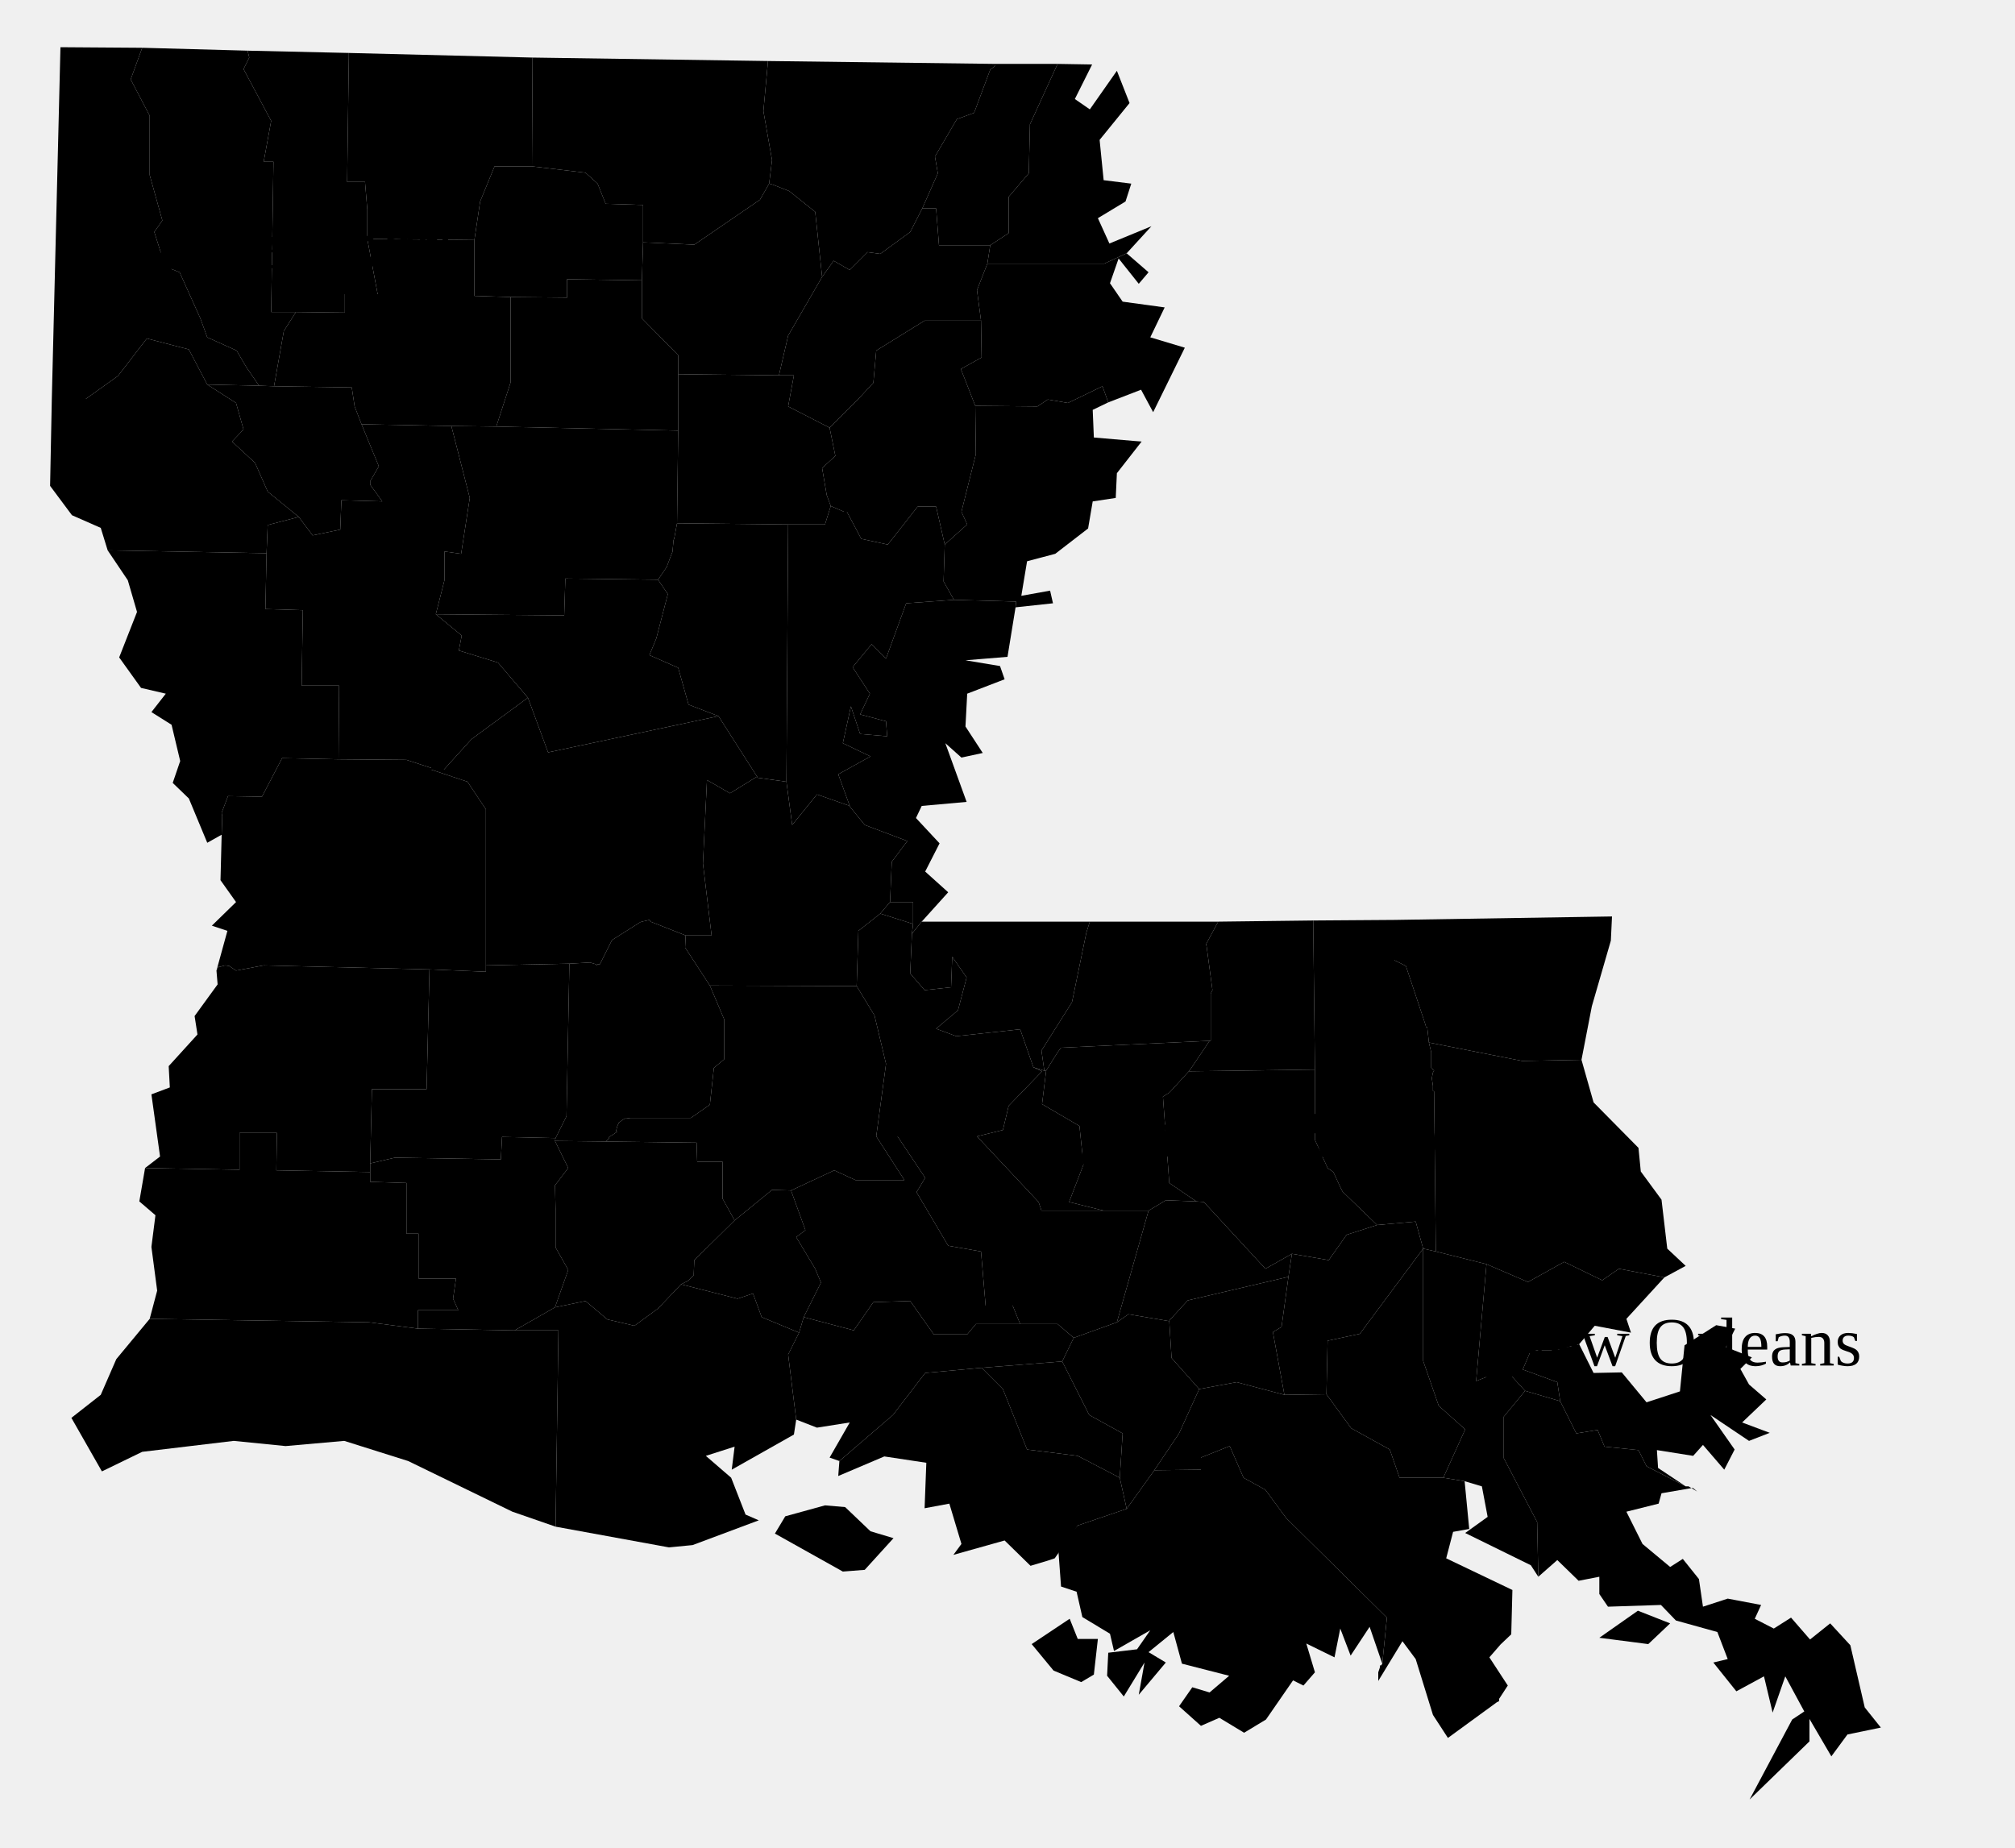
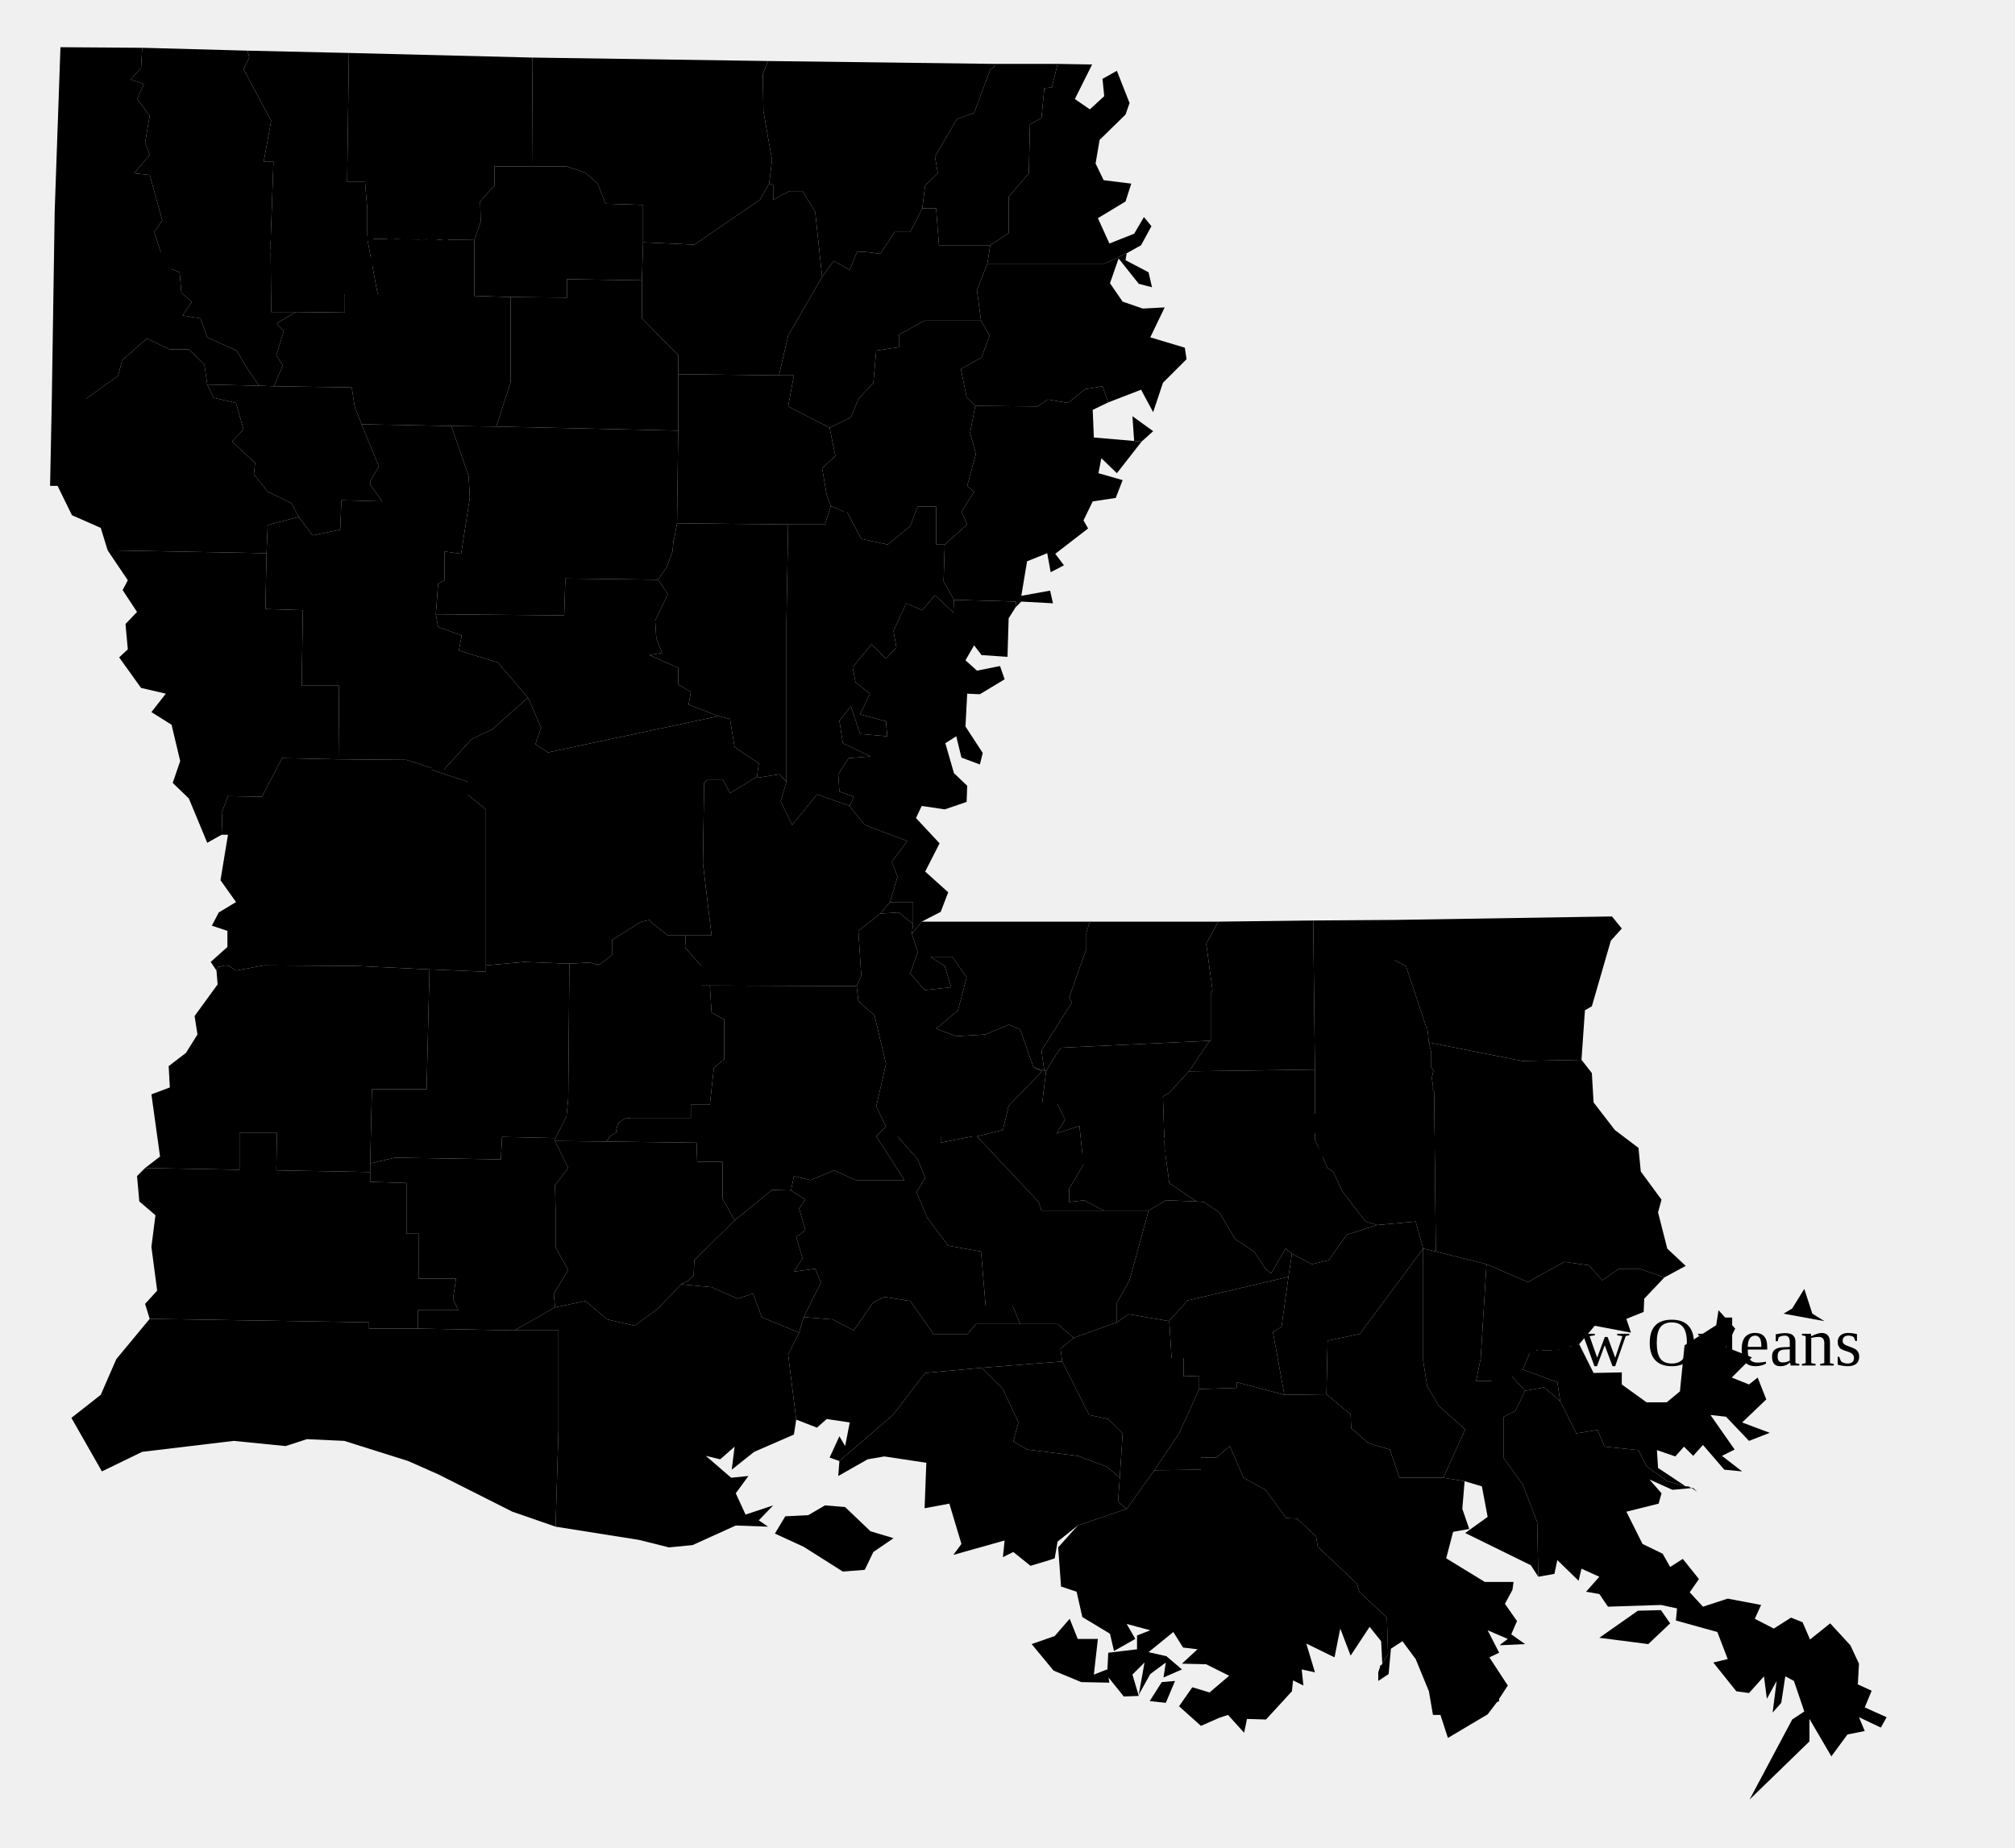
<svg xmlns="http://www.w3.org/2000/svg" version="1.1" width="350" height="321" viewBox="0 0 350 321">
  <defs>
    <pattern id="pattern-no-results" width="50" height="50" patternUnits="userSpaceOnUse">
      <rect width="50" height="50" fill="#ddd" />
-       <path d="M-5,5L5,-5M-5,55L55,-5M45,55L55,45" stroke-width="10" stroke="#666666" />
+       <path d="M-5,5L5,-5M-5,55L55,-5M45,55L55,45" stroke-width="10" stroke="#ffffff" />
    </pattern>
  </defs>
  <g class="counties" transform="scale(0.1)">
-     <path data-fips-int="22001" data-name="Acadia Parish" d="M1052,1983l158,2 1,33 44,0 0,64 21,38 -70,69 -1,24 0,2 0,-2 0,2 -10,10 -12,6 -40,42 -41,30 -47,-11 -38,-32 -53,11 23,-65 -22,-39 0,-67 -1,-41 23,-30 -23,-47Z" />
-     <path data-fips-int="22003" data-name="Allen Parish" d="M984,1939l-19,38 -1,0 -92,-2 -2,39 -184,-3 -43,10 3,-129 95,0 5,-208 98,4 0,-11 145,-3Z" />
-     <path data-fips-int="22005" data-name="Ascension Parish" d="M2078,2087l13,1 107,116 46,-26 -6,40 -175,41 -32,35 0,1 -71,-12 -20,14 55,-194 30,-18Z" />
-     <path data-fips-int="22007" data-name="Assumption Parish" d="M2031,2295l0,-1 0,1 4,64 48,54 -35,77 -43,64 -48,67 -12,-54 5,-77 -58,-32 -47,-93 20,-41 75,-27 20,-14Z" />
-     <path data-fips-int="22009" data-name="Avoyelles Parish" d="M1366,1358l10,75 43,-53 57,20 0,1 26,32 74,28 -27,36 -3,70 -17,20 -38,30 -3,96 -255,-1 -43,-66 1,-21 45,0 -15,-125 7,-145 40,23 47,-29 1,2Z" />
-     <path data-fips-int="22011" data-name="Beauregard Parish" d="M746,1684l-5,208 -95,0 -3,129 0,15 -163,-3 1,-65 -65,0 0,64 -164,-3 26,-20 -15,-108 32,-12 -2,-37 50,-55 -5,-32 40,-55 -2,-24 4,-8 0,2 0,-2 0,2 11,-3 7,1 12,8 48,-9Z" />
-     <path data-fips-int="22013" data-name="Bienville Parish" d="M824,417l0,97 63,2 0,148 -25,77 -78,-1 -156,-3 -12,-31 -5,-33 -135,-2 17,-96 21,-33 85,1 0,-32 57,0 -18,-96Z" />
-     <path data-fips-int="22015" data-name="Bossier Parish" d="M430,88l3,12 -10,20 48,90 -13,71 17,0 -4,261 43,0 -21,33 -17,96 -26,-1 -22,-32 -17,-29 -51,-23 -12,-33 -36,-80 -25,-10 -19,-60 14,-20 -22,-79 0,-103 -33,-63 20,-55Z" />
-     <path data-fips-int="22017" data-name="Caddo Parish" d="M247,83l-20,55 33,63 0,103 22,79 -14,20 19,60 25,10 36,80 12,33 51,23 17,29 22,32 -90,-2 -32,-61 -73,-19 -50,65 -56,40 -59,0 15,-611Z" />
-     <path data-fips-int="22019" data-name="Calcasieu Parish" d="M643,2036l0,17 63,2 0,88 21,0 0,78 65,0 -5,35 9,20 -70,0 0,32 -85,-11 -381,-6 13,-49 -10,-76 7,-55 -28,-24 10,-58 164,3 0,-64 65,0 -1,65Z" />
+     <path data-fips-int="22001" data-name="Acadia Parish" d="M1052,1983l158,2 1,33 44,0 0,64 21,38 -70,69 -1,24 0,2 0,-2 0,2 -10,10 -12,6 -40,42 -41,30 -47,-11 -38,-32 -53,11 -2,-24 25,-41 -22,-39 0,-67 -1,-41 23,-30 -23,-47Z" />
+     <path data-fips-int="22003" data-name="Allen Parish" d="M984,1939l-19,38 -1,0 -92,-2 -2,39 -184,-3 -43,10 3,-129 95,0 5,-208 98,4 0,-11 66,-6 79,3 -2,234Z" />
+     <path data-fips-int="22005" data-name="Ascension Parish" d="M2078,2087l13,1 27,18 27,46 34,23 19,29 10,8 25,-43 11,9 -6,40 -175,41 -32,35 0,1 -71,-12 -20,14 0,-34 22,-39 33,-121 30,-18Z" />
+     <path data-fips-int="22007" data-name="Assumption Parish" d="M2031,2295l0,-1 0,1 4,64 21,0 0,32 27,-1 0,23 -35,77 -43,64 -48,67 -15,-12 3,-42 5,-77 -25,-25 -33,-7 -47,-93 -3,-22 23,-19 75,-27 20,-14Z" />
+     <path data-fips-int="22009" data-name="Avoyelles Parish" d="M1366,1358l-10,34 20,41 43,-53 57,20 0,1 26,32 74,28 -27,36 10,26 -13,44 -17,20 -38,30 5,78 -8,18 -255,-1 -15,0 0,-34 -28,-32 1,-21 45,0 -15,-125 2,-140 5,-5 28,0 12,23 47,-29 1,2 38,-6Z" />
+     <path data-fips-int="22011" data-name="Beauregard Parish" d="M746,1684l-5,208 -95,0 -3,129 0,15 -163,-3 1,-65 -65,0 0,64 -164,-3 26,-20 -15,-108 32,-12 -2,-37 30,-23 20,-32 -5,-32 40,-55 -2,-24 4,-8 0,2 0,-2 0,2 11,-3 7,1 12,8 48,-9 161,1Z" />
+     <path data-fips-int="22013" data-name="Bienville Parish" d="M824,417l0,97 63,2 0,148 -25,77 -78,-1 -156,-3 -12,-31 -5,-33 -135,-2 15,-36 -11,-18 13,-42 -13,-13 34,-20 85,1 0,-32 57,0 -18,-96Z" />
+     <path data-fips-int="22015" data-name="Bossier Parish" d="M430,88l3,12 -10,20 48,90 -13,71 17,0 -5,140 1,121 43,0 -34,20 13,13 -13,42 11,18 -15,36 -26,-1 -22,-32 -17,-29 -51,-23 -12,-33 -31,-5 16,-23 -18,-17 -3,-35 -25,-10 -19,-60 14,-20 -22,-79 -27,-3 27,-32 -8,-21 8,-47 -22,-29 12,-26 -23,-8 18,-20 2,-35Z" />
+     <path data-fips-int="22017" data-name="Caddo Parish" d="M247,83l-2,35 -18,20 23,8 -12,26 22,29 -8,47 8,21 -27,32 27,3 22,79 -14,20 19,60 25,10 3,35 18,17 -16,23 31,5 12,33 51,23 17,29 22,32 -90,-2 -5,-35 -27,-26 -33,0 -40,-19 -43,38 -7,27 -56,40 -59,0 5,-326 10,-285Z" />
+     <path data-fips-int="22019" data-name="Calcasieu Parish" d="M643,2036l0,17 63,2 0,88 21,0 0,78 65,0 -5,35 9,20 -70,0 0,32 -85,0 0,-11 -381,-6 -8,-26 21,-23 -10,-76 7,-55 -28,-24 -4,-44 14,-14 164,3 0,-64 65,0 -1,65Z" />
    <path data-fips-int="22021" data-name="Caldwell Parish" d="M1441,743l10,49 -23,21 8,47 7,19 -10,32 -64,0 -193,-2 2,-161 0,-98 175,2 26,0 -10,54Z" />
-     <path data-fips-int="22023" data-name="Cameron Parish" d="M726,2308l166,3 2,0 76,0 -5,341 -75,-26 -181,-88 -111,-35 -102,9 -90,-9 -159,19 -70,34 -53,-93 51,-40 27,-62 58,-70 381,6Z" />
-     <path data-fips-int="22025" data-name="Catahoula Parish" d="M1641,946l-2,64 18,32 -83,6 -35,96 -25,-25 -33,40 30,46 -17,36 45,12 2,26 -47,-4 -16,-48 -14,64 48,23 -56,31 20,55 0,1 0,-1 -57,-20 -43,53 -10,-75 3,-447 64,0 10,-32 23,10 5,0 25,47 46,10 52,-66 32,0Z" />
-     <path data-fips-int="22027" data-name="Claiborne Parish" d="M925,100l-1,189 -65,0 -25,61 -10,67 -186,-2 0,-51 -4,-48 -31,0 3,-224Z" />
-     <path data-fips-int="22029" data-name="Concordia Parish" d="M1657,1042l108,3 -1,10 -14,86 -73,6 60,10 8,23 -65,25 -3,57 30,46 -37,8 -28,-25 37,102 -78,7 -10,21 41,44 -25,49 40,36 -46,51 -17,21 2,-17 0,-38 -40,0 3,-70 27,-36 -74,-28 -26,-32 0,-1 -20,-55 56,-31 -48,-23 14,-64 16,48 47,4 -2,-26 -45,-12 17,-36 -30,-46 33,-40 25,25 35,-96Z" />
-     <path data-fips-int="22031" data-name="De Soto Parish" d="M360,668l50,32 13,46 -20,21 40,37 22,50 54,44 -54,14 -2,49 -276,-5 -12,-39 -50,-22 -38,-51 3,-151 59,0 56,-40 50,-65 73,19Z" />
-     <path data-fips-int="22033" data-name="East Baton Rouge Parish" d="M2068,1857l-3,4 -32,35 0,2 -2,0 2,0 0,-2 -2,2 -11,7 11,150 47,32 -53,-2 -30,18 -78,0 -60,-15 25,-65 -7,-67 -65,-38 7,-57 0,-1 20,-32 6,-8 258,-12 2,0 -2,0Z" />
-     <path data-fips-int="22035" data-name="East Carroll Parish" d="M1957,440l-39,18 -203,0 5,-32 32,-21 0,-63 35,-41 2,-85 48,-105 60,1 -30,60 26,18 47,-67 22,56 -52,64 7,70 48,6 -10,31 -48,29 20,44 73,-30Z" />
-     <path data-fips-int="22037" data-name="East Feliciana Parish" d="M2116,1601l-21,39 1,5 10,75 -3,6 0,59 0,23 -2,0 -258,12 -6,8 -20,32 0,1 0,-1 -3,0 -5,-35 53,-84 25,-121 6,-19Z" />
-     <path data-fips-int="22039" data-name="Evangeline Parish" d="M1128,1598l2,3 61,24 -1,21 43,66 25,59 0,69 -18,15 -7,64 -33,23 -105,0 -7,1 -3,0 -10,7 -3,7 -2,8 2,1 -9,6 -5,3 0,2 0,-2 0,2 -6,6 -88,-1 1,-5 -1,0 1,0 19,-38 5,-265 36,-2 10,3 2,2 1,-2 4,0 21,-42 49,-31 3,-1Z" />
-     <path data-fips-int="22041" data-name="Franklin Parish" d="M1704,557l1,64 -36,20 25,64 1,84 -25,100 10,22 -39,35 -15,-66 -32,0 -52,66 -46,-10 -25,-47 -5,0 -23,-10 -7,-19 -8,-47 23,-21 -10,-49 50,-50 26,-28 5,-56 84,-52Z" />
-     <path data-fips-int="22043" data-name="Grant Parish" d="M1143,1007l17,25 -20,77 -12,29 50,22 18,64 52,20 -296,63 -35,-95 -52,-61 -68,-21 5,-26 -45,-37 223,2 2,-64Z" />
-     <path data-fips-int="22045" data-name="Iberia Parish" d="M1433,2615l35,3 44,42 40,12 -50,55 -38,3 -118,-66 18,-30ZM1772,2300l65,0 28,24 -20,41 -140,11 -98,9 -56,73 -93,80 -17,-6 35,-61 -57,9 -36,-14 -14,-113 19,-38 8,-27 87,23 34,-49 64,-2 41,58 58,0 15,-18Z" />
-     <path data-fips-int="22047" data-name="Iberville Parish" d="M1689,1974l8,0 107,114 5,15 108,0 78,0 -55,194 -75,27 -28,-24 -65,0 -13,-32 -47,0 -8,-94 -57,-10 -55,-93 15,-25 -48,-72Z" />
+     <path data-fips-int="22023" data-name="Cameron Parish" d="M726,2308l166,3 2,0 76,0 0,175 -5,166 -75,-26 -129,-65 -52,-23 -111,-35 -65,-3 -37,12 -90,-9 -159,19 -70,34 -53,-93 51,-40 27,-62 58,-70 381,6 0,11Z" />
+     <path data-fips-int="22025" data-name="Catahoula Parish" d="M1641,946l-2,64 18,32 -1,22 -32,-30 -22,26 -28,-12 -22,48 5,29 -18,19 -25,-25 -33,40 5,26 25,20 -17,36 45,12 2,26 -47,-4 -16,-48 -20,25 6,39 48,23 -38,3 -18,28 2,30 25,9 -7,16 0,1 0,-1 -57,-20 -43,53 -20,-41 10,-34 0,-278 3,-169 64,0 10,-32 23,10 5,0 25,47 46,10 39,-32 13,-34 32,0 0,66Z" />
+     <path data-fips-int="22027" data-name="Claiborne Parish" d="M925,100l-1,189 -65,0 0,33 -25,28 1,35 -11,32 -186,-2 0,-51 -4,-48 -31,0 3,-224Z" />
+     <path data-fips-int="22029" data-name="Concordia Parish" d="M1657,1042l108,3 -1,10 -12,19 -2,67 -45,-3 -13,-17 -15,26 20,18 40,-8 8,23 -43,26 -22,-1 -3,57 30,46 -5,20 -32,-12 -9,-37 -19,12 15,52 23,22 -1,28 -38,13 -40,-6 -10,21 41,44 -25,49 40,36 -13,34 -33,17 -17,21 2,-17 0,-38 -40,0 13,-44 -10,-26 27,-36 -74,-28 -26,-32 0,-1 7,-16 -25,-9 -2,-30 18,-28 38,-3 -48,-23 -6,-39 20,-25 16,48 47,4 -2,-26 -45,-12 17,-36 -25,-20 -5,-26 33,-40 25,25 18,-19 -5,-29 22,-48 28,12 22,-26 32,30Z" />
+     <path data-fips-int="22031" data-name="De Soto Parish" d="M360,668l11,23 39,9 13,46 -20,21 40,37 -2,20 24,30 41,20 13,24 -54,14 -2,49 -276,-5 -12,-39 -50,-22 -25,-51 -13,0 3,-151 59,0 56,-40 7,-27 43,-38 40,19 33,0 27,26Z" />
+     <path data-fips-int="22033" data-name="East Baton Rouge Parish" d="M2068,1857l-3,4 -32,35 0,2 -2,0 2,0 0,-2 -2,2 -11,7 3,90 8,60 47,32 -53,-2 -30,18 -78,0 -34,-18 -26,3 0,-23 25,-42 -7,-67 -40,13 15,-24 -13,-27 -27,0 7,-57 0,-1 20,-32 6,-8 258,-12 2,0 -2,0Z" />
+     <path data-fips-int="22035" data-name="East Carroll Parish" d="M1957,440l-39,18 -203,0 5,-32 32,-21 0,-63 35,-41 2,-85 20,-11 5,-52 13,-1 10,-41 60,1 -30,60 26,18 25,-23 -3,-30 25,-14 22,56 -7,20 -45,44 -7,41 14,29 48,6 -10,31 -48,29 20,44 43,-17 17,-29 13,16 -18,33Z" />
+     <path data-fips-int="22037" data-name="East Feliciana Parish" d="M2116,1601l-21,39 1,5 10,75 -3,6 0,59 0,23 -2,0 -258,12 -6,8 -20,32 0,1 0,-1 -3,0 -5,-35 53,-84 -5,-8 30,-85 0,-28 6,-19Z" />
+     <path data-fips-int="22039" data-name="Evangeline Parish" d="M1128,1598l2,3 30,24 31,0 -1,21 28,32 0,34 15,0 3,47 22,12 0,69 -18,15 -7,64 -33,0 0,23 -105,0 -7,1 -3,0 -10,7 -3,7 -2,8 2,1 -9,6 -5,3 0,2 0,-2 0,2 -6,6 -88,-1 1,-5 -1,0 1,0 19,-38 3,-31 2,-234 36,-2 10,3 2,2 1,-2 4,0 21,-16 0,-26 49,-31 3,-1Z" />
+     <path data-fips-int="22041" data-name="Franklin Parish" d="M1704,557l15,26 -14,38 -36,20 10,49 15,15 -9,47 10,37 -15,55 12,10 -22,35 10,22 -39,35 -15,0 0,-66 -32,0 -13,34 -39,32 -46,-10 -25,-47 -5,0 -23,-10 -7,-19 -8,-47 23,-21 -10,-49 37,-18 13,-32 26,-28 5,-56 40,-6 0,-22 44,-24Z" />
+     <path data-fips-int="22043" data-name="Grant Parish" d="M1143,1007l17,25 -22,46 2,31 10,25 -22,4 50,22 0,29 22,13 -4,22 52,20 -296,63 -22,-14 10,-29 -23,-52 -52,-61 -68,-21 5,-26 -41,-15 -4,-22 223,2 2,-64Z" />
+     <path data-fips-int="22045" data-name="Iberia Parish" d="M1433,2615l35,3 44,42 40,12 -35,24 -15,31 -38,3 -68,-43 -50,-23 18,-30 40,-2ZM1772,2300l65,0 28,24 -23,19 3,22 -140,11 -98,9 -56,73 -93,80 -17,-6 17,-37 10,17 8,-41 -40,-6 -17,15 -36,-14 -14,-113 19,-38 8,-27 50,4 37,19 34,-49 20,-9 44,7 41,58 58,0 15,-18Z" />
+     <path data-fips-int="22047" data-name="Iberville Parish" d="M1689,1974l8,0 107,114 5,15 108,0 78,0 -33,121 -22,39 0,34 -75,27 -28,-24 -65,0 -13,-32 -47,0 -8,-94 -57,-10 -36,-48 -19,-45 15,-25 -13,-32 -35,-40 75,0 0,11Z" />
    <path data-fips-int="22049" data-name="Jackson Parish" d="M1178,650l0,98 -316,-7 25,-77 0,-148 98,1 0,-32 130,2 0,66 63,64Z" />
-     <path data-fips-int="22053" data-name="Jefferson Davis Parish" d="M965,2100l0,67 22,39 -23,65 -70,40 -2,0 -166,-3 0,-32 70,0 -9,-20 5,-35 -65,0 0,-78 -21,0 0,-88 -63,-2 0,-17 0,-15 43,-10 184,3 2,-39 92,2 1,0 -1,5 23,47 -23,30Z" />
-     <path data-fips-int="22055" data-name="Lafayette Parish" d="M1374,2068l25,69 -16,12 33,55 10,24 -30,60 -8,27 -65,-27 -15,-41 -27,9 -98,-25 12,-6 10,-10 0,-2 0,2 0,-2 1,-24 70,-69 65,-53Z" />
-     <path data-fips-int="22059" data-name="La Salle Parish" d="M1366,1358l-50,-7 -1,-2 -67,-105 -52,-20 -18,-64 -50,-22 12,-29 20,-77 -17,-25 15,-22 9,-24 1,-2 2,-21 1,-2 5,-27 193,2Z" />
-     <path data-fips-int="22061" data-name="Lincoln Parish" d="M1117,421l-2,66 -130,-2 0,32 -98,-1 -63,-2 0,-97 10,-67 25,-61 65,0 93,11 21,19 14,35 65,2Z" />
-     <path data-fips-int="22063" data-name="Livingston Parish" d="M2284,1858l0,122 22,49 10,7 12,26 4,8 60,58 -53,17 -31,44 -64,-11 -46,26 -107,-116 -13,-1 -47,-32 -11,-150 11,-7 2,-2 0,2 -2,0 2,0 0,-2 32,-35Z" />
-     <path data-fips-int="22065" data-name="Madison Parish" d="M1925,699l-10,-28 -60,29 -35,-6 -18,12 -108,-1 -25,-64 36,-20 -1,-64 -7,-53 18,-46 203,0 39,-18 38,33 -17,20 -35,-44 -15,43 22,32 73,10 -25,52 60,18 -55,112 -21,-39Z" />
-     <path data-fips-int="22067" data-name="Morehouse Parish" d="M1729,111l0,1 0,2 0,-2 0,2 -9,7 -28,75 -30,11 -38,65 5,29 -27,61 -21,41 -52,38 -22,-3 -31,31 -28,-16 -20,28 -12,-113 -45,-36 -28,-11 -7,-2 5,-41 -15,-85 8,-87Z" />
-     <path data-fips-int="22069" data-name="Natchitoches Parish" d="M784,740l32,125 -15,97 -29,-4 0,50 -15,59 45,37 -5,26 68,21 52,61 -98,72 -48,53 -22,0 0,-3 -43,-14 -118,-1 1,-128 -65,0 2,-131 -65,-2 2,-97 2,-49 54,-14 24,32 48,-10 2,-51 71,2 -21,-29 0,-2 0,2 0,-2 0,-4 15,-26 -30,-73Z" />
-     <path data-fips-int="22071" data-name="Orleans Parish" d="M2891,2219l-66,72 8,24 -63,-12 -27,32 -43,11 -41,0 -14,33 60,22 5,33 -61,-18 -34,-37 -51,20 18,-203 72,31 63,-35 66,32 29,-20Z" />
-     <path data-fips-int="22073" data-name="Ouachita Parish" d="M1343,321l28,11 45,36 12,113 -59,102 -16,69 -175,-2 0,-33 -63,-64 0,-66 2,-66 89,4 114,-78 16,-28Z" />
-     <path data-fips-int="22077" data-name="Pointe Coupee Parish" d="M1586,1605l-2,17 -3,69 25,29 46,-5 2,-53 25,36 -15,57 -38,32 35,13 111,-12 23,66 15,7 -58,60 -10,42 -45,11 -8,0 -130,0 -37,0 17,-126 -20,-84 -31,-51 3,-96 38,-30Z" />
-     <path data-fips-int="22079" data-name="Rapides Parish" d="M1248,1244l67,105 1,2 -1,-2 -47,29 -40,-23 -7,145 15,125 -45,0 -61,-24 -2,-3 -13,3 -3,1 -49,31 -21,42 -4,0 -1,2 -2,-2 -10,-3 -36,2 -145,3 0,-271 -32,-48 -63,-21 0,-3 0,3 22,0 48,-53 98,-72 35,95Z" />
-     <path data-fips-int="22081" data-name="Red River Parish" d="M616,706l12,31 30,73 -15,26 0,4 0,2 0,-2 0,2 21,29 -71,-2 -2,51 -48,10 -24,-32 -54,-44 -22,-50 -40,-37 20,-21 -13,-46 -50,-32 90,2 26,1 135,2Z" />
-     <path data-fips-int="22083" data-name="Richland Parish" d="M1720,426l-5,32 -18,46 7,53 -98,0 -84,52 -5,56 -26,28 -50,50 -72,-37 10,-54 -26,0 16,-69 59,-102 20,-28 28,16 31,-31 22,3 52,-38 21,-41 24,0 5,64Z" />
-     <path data-fips-int="22085" data-name="Sabine Parish" d="M463,961l-2,97 65,2 -2,131 65,0 -1,128 -98,-2 -35,67 -59,-1 -11,29 1,6 -1,32 -25,14 -32,-77 -28,-27 13,-38 -15,-63 -35,-22 25,-32 -43,-10 -38,-53 31,-79 -16,-55 -35,-52Z" />
-     <path data-fips-int="22089" data-name="Saint Charles Parish" d="M2507,2567l-76,0 -17,-49 -67,-37 -43,-59 2,-93 56,-12 110,-148 0,195 27,78 46,41Z" />
+     <path data-fips-int="22053" data-name="Jefferson Davis Parish" d="M965,2100l0,67 22,39 -25,41 2,24 -70,40 -2,0 -166,-3 0,-32 70,0 -9,-20 5,-35 -65,0 0,-78 -21,0 0,-88 -63,-2 0,-17 0,-15 43,-10 184,3 2,-39 92,2 1,0 -1,5 23,47 -23,30Z" />
+     <path data-fips-int="22055" data-name="Lafayette Parish" d="M1374,2068l25,16 -11,15 11,38 -16,12 11,37 -15,23 37,-5 10,24 -30,60 -8,27 -65,-27 -15,-41 -27,9 -45,-20 -53,-5 12,-6 10,-10 0,-2 0,2 0,-2 1,-24 70,-69 65,-53Z" />
+     <path data-fips-int="22059" data-name="La Salle Parish" d="M1366,1358l-12,-13 -38,6 -1,-2 3,-23 -42,-28 -8,-49 -20,-5 -52,-20 4,-22 -22,-13 0,-29 -50,-22 22,-4 -10,-25 -2,-31 22,-46 -17,-25 15,-22 9,-24 1,-2 2,-21 1,-2 5,-27 193,2 -3,169Z" />
+     <path data-fips-int="22061" data-name="Lincoln Parish" d="M1117,421l-2,66 -130,-2 0,32 -98,-1 -63,-2 0,-97 11,-32 -1,-35 25,-28 0,-33 65,0 60,0 33,11 21,19 14,35 65,2Z" />
+     <path data-fips-int="22063" data-name="Livingston Parish" d="M2284,1858l0,122 22,49 10,7 12,26 4,8 40,52 20,6 -53,17 -31,44 -29,7 -35,-18 -11,-9 -25,43 -10,-8 -19,-29 -34,-23 -27,-46 -27,-18 -13,-1 -47,-32 -8,-60 -3,-90 11,-7 2,-2 0,2 -2,0 2,0 0,-2 32,-35Z" />
+     <path data-fips-int="22065" data-name="Madison Parish" d="M1983,767l-13,-1 -3,-43 36,26ZM1925,699l-10,-28 -30,5 -30,24 -35,-6 -18,12 -108,-1 -15,-15 -10,-49 36,-20 14,-38 -15,-26 -7,-53 18,-46 203,0 39,-18 -2,12 40,21 6,26 -23,-6 -35,-44 -15,43 22,32 35,12 38,-2 -25,52 60,18 3,20 -41,41 -17,51 -21,-39Z" />
+     <path data-fips-int="22067" data-name="Morehouse Parish" d="M1729,111l0,1 0,2 0,-2 0,2 -9,7 -28,75 -30,11 -38,65 5,29 -22,21 -5,40 -21,41 -27,0 -25,38 -22,-3 -18,-1 -13,32 -28,-16 -20,28 -12,-113 -22,-36 -23,0 -28,15 0,-26 -7,-2 5,-41 -15,-85 -1,-64 9,-23Z" />
+     <path data-fips-int="22069" data-name="Natchitoches Parish" d="M784,740l30,87 2,38 -15,97 -29,-4 0,50 -11,6 -4,53 4,22 41,15 -5,26 68,21 52,61 -62,55 -36,17 -48,53 -22,0 0,-3 -43,-14 -118,-1 1,-128 -65,0 2,-131 -65,-2 2,-97 2,-49 54,-14 24,32 48,-10 2,-51 71,2 -21,-29 0,-2 0,2 0,-2 0,-4 15,-26 -30,-73Z" />
+     <path data-fips-int="22071" data-name="Orleans Parish" d="M2891,2219l-35,37 -1,23 -30,12 8,24 -63,-12 -27,32 -43,11 -41,0 -14,33 60,22 5,33 -28,-24 -33,6 -34,-37 -8,20 -43,0 8,-40 10,-163 72,31 63,-35 43,6 23,26 29,-20 36,0Z" />
+     <path data-fips-int="22073" data-name="Ouachita Parish" d="M1343,321l0,26 28,-15 23,0 22,36 12,113 -59,102 -16,69 -175,-2 0,-33 -63,-64 0,-66 2,-66 89,4 114,-78 16,-28Z" />
+     <path data-fips-int="22077" data-name="Pointe Coupee Parish" d="M1586,1605l-2,17 10,32 -13,37 25,29 46,-5 -11,-37 -25,-16 38,0 25,36 -15,57 -38,32 35,13 51,-3 40,-17 20,8 23,66 15,7 -58,60 -10,42 -45,11 -8,0 -55,11 0,-11 -75,0 -37,0 17,-17 -17,-35 17,-74 -20,-84 -28,-25 -3,-26 8,-18 -5,-78 38,-30 32,-2Z" />
+     <path data-fips-int="22079" data-name="Rapides Parish" d="M1248,1244l20,5 8,49 42,28 -3,23 1,2 -1,-2 -47,29 -12,-23 -28,0 -5,5 -2,140 15,125 -45,0 -31,0 -30,-24 -2,-3 -13,3 -3,1 -49,31 0,26 -21,16 -4,0 -1,2 -2,-2 -10,-3 -36,2 -79,-3 -66,6 0,-271 -32,-26 0,-22 -63,-21 0,-3 0,3 22,0 48,-53 36,-17 62,-55 23,52 -10,29 22,14Z" />
+     <path data-fips-int="22081" data-name="Red River Parish" d="M616,706l12,31 30,73 -15,26 0,4 0,2 0,-2 0,2 21,29 -71,-2 -2,51 -48,10 -24,-32 -13,-24 -41,-20 -24,-30 2,-20 -40,-37 20,-21 -13,-46 -39,-9 -11,-23 90,2 26,1 135,2Z" />
+     <path data-fips-int="22083" data-name="Richland Parish" d="M1720,426l-5,32 -18,46 7,53 -98,0 -44,24 0,22 -40,6 -5,56 -26,28 -13,32 -37,18 -72,-37 10,-54 -26,0 16,-69 59,-102 20,-28 28,16 13,-32 18,1 22,3 25,-38 27,0 21,-41 24,0 5,64Z" />
+     <path data-fips-int="22085" data-name="Sabine Parish" d="M463,961l-2,97 65,2 -2,131 65,0 -1,128 -98,-2 -35,67 -59,-1 -11,29 1,6 -1,32 -25,14 -32,-77 -28,-27 13,-38 -15,-63 -35,-22 25,-32 -43,-10 -38,-53 15,-14 -4,-44 20,-21 -25,-38 9,-17 -35,-52Z" />
+     <path data-fips-int="22089" data-name="Saint Charles Parish" d="M2507,2567l-76,0 -17,-49 -37,-11 -30,-26 -1,-24 -42,-35 2,-93 56,-12 110,-148 0,195 7,44 20,34 46,41Z" />
    <path data-fips-int="22091" data-name="Saint Helena Parish" d="M2281,1599l3,259 -219,3 3,-4 33,-49 2,0 0,-23 0,-59 3,-6 -10,-75 -1,-5 21,-39Z" />
-     <path data-fips-int="22093" data-name="Saint James Parish" d="M2231,2423l-83,-22 -65,12 -48,-54 -4,-64 0,-1 32,-35 175,-41 -12,87 -15,9Z" />
-     <path data-fips-int="22095" data-name="Saint John the Baptist Parish" d="M2472,2169l-110,148 -56,12 -2,93 -73,1 -20,-109 15,-9 12,-87 6,-40 64,11 31,-44 53,-17 67,-6Z" />
-     <path data-fips-int="22097" data-name="Saint Landry Parish" d="M1488,1713l31,51 20,84 -17,126 49,76 -85,0 -37,-17 -75,35 -33,-1 -65,53 -21,-38 0,-64 -44,0 -1,-33 -158,-2 6,-6 0,-2 0,2 0,-2 5,-3 9,-6 -2,-1 2,-8 3,-7 10,-7 3,0 7,-1 105,0 33,-23 7,-64 18,-15 0,-69 -25,-59Z" />
-     <path data-fips-int="22099" data-name="Saint Martin Parish" d="M1945,2567l-73,-38 -88,-11 -42,-105 -37,-37 140,-11 47,93 58,32ZM1772,2300l-77,0 -15,18 -58,0 -41,-58 -64,2 -34,49 -87,-23 30,-60 -10,-24 -33,-55 16,-12 -25,-69 75,-35 37,17 85,0 -49,-76 37,0 48,72 -15,25 55,93 57,10 8,94 47,0Z" />
-     <path data-fips-int="22103" data-name="Saint Tammany Parish" d="M2747,1841l21,74 78,79 4,41 36,49 10,85 32,30 -37,20 -79,-15 -29,20 -66,-32 -63,35 -72,-31 -88,-22 -3,-278 0,-1 0,1 -2,-1 2,0 -2,0 0,-6 0,-3 -2,-13 2,-10 2,-3 -2,0 2,0 -2,-2 0,2 0,-2 -2,-3 -1,0 1,0 -1,0 0,-27 -4,-17 162,32Z" />
-     <path data-fips-int="22105" data-name="Tangipahoa Parish" d="M2422,1598l0,70 20,10 34,102 1,4 2,0 -2,0 2,0 3,27 4,17 0,27 1,0 -1,0 1,0 2,3 0,2 0,-2 2,2 -2,0 2,0 -2,3 -2,10 2,13 0,3 0,6 2,0 -2,0 2,1 0,-1 0,1 3,278 -22,-5 -13,-47 -67,6 -60,-58 -4,-8 -12,-26 -10,-7 -22,-49 0,-122 -3,-259Z" />
-     <path data-fips-int="22107" data-name="Tensas Parish" d="M1925,699l-27,13 2,48 70,6 13,1 -43,55 -2,43 -40,6 -8,47 -57,44 -49,13 -10,60 50,-9 5,22 -65,7 1,-10 -108,-3 -18,-32 2,-64 39,-35 -10,-22 25,-100 -1,-84 108,1 18,-12 35,6 60,-29Z" />
-     <path data-fips-int="22111" data-name="Union Parish" d="M1334,106l-8,87 15,85 -5,41 -16,28 -114,78 -89,-4 0,-65 -65,-2 -14,-35 -21,-19 -93,-11 1,-189Z" />
-     <path data-fips-int="22113" data-name="Vermilion Parish" d="M1183,2231l98,25 27,-9 15,41 65,27 -19,38 14,113 -4,26 -108,61 5,-40 -50,16 44,38 25,64 23,10 -115,43 -41,4 -197,-36 5,-341 -76,0 -2,0 2,0 70,-40 53,-11 38,32 47,11 41,-30Z" />
-     <path data-fips-int="22115" data-name="Vernon Parish" d="M749,1334l0,3 63,21 32,48 0,271 0,11 -98,-4 -288,-7 -48,9 -12,-8 -7,-1 -11,3 0,-2 0,2 0,-2 -4,8 19,-69 -27,-9 42,-41 -27,-38 2,-79 1,-32 -1,-6 11,-29 59,1 35,-67 98,2 118,1Z" />
-     <path data-fips-int="22117" data-name="Washington Parish" d="M2747,1841l-103,2 -162,-32 -3,-27 -2,0 2,0 -2,0 -1,-4 -34,-102 -20,-10 0,-70 378,-6 -2,42 -33,114Z" />
-     <path data-fips-int="22119" data-name="Webster Parish" d="M606,92l-3,224 31,0 4,48 0,51 18,96 -57,0 0,32 -85,-1 -43,0 4,-261 -17,0 13,-71 -48,-90 10,-20 -3,-12Z" />
-     <path data-fips-int="22121" data-name="West Baton Rouge Parish" d="M1917,2103l-108,0 -5,-15 -107,-114 45,-11 10,-42 58,-60 -15,-7 19,6 3,0 0,1 -7,57 65,38 7,67 -25,65Z" />
-     <path data-fips-int="22123" data-name="West Carroll Parish" d="M1837,111l-48,105 -2,85 -35,41 0,63 -32,21 -89,0 -5,-64 -24,0 27,-61 -5,-29 38,-65 30,-11 28,-75 9,-7 0,-2 0,2 0,-2 0,-1Z" />
-     <path data-fips-int="22125" data-name="West Feliciana Parish" d="M1887,1620l-25,121 -53,84 5,35 -19,-6 -23,-66 -111,12 -35,-13 38,-32 15,-57 -25,-36 -2,53 -46,5 -25,-29 3,-69 17,-21 292,0ZM1586,1605l-57,-18 17,-20 40,0Z" />
-     <path data-fips-int="22127" data-name="Winn Parish" d="M862,741l316,7 -2,161 -5,27 -1,2 -2,21 -1,2 -9,24 -15,22 -161,-2 -2,64 -223,-2 15,-59 0,-50 29,4 15,-97 -32,-125Z" />
-     <path data-fips-int="22075" data-name="Plaquemines Parish" d="M2845,2798l56,22 -38,36 -85,-11ZM2886,2594l-5,18 -56,14 28,56 48,40 22,-14 28,35 7,48 43,-14 58,11 -11,24 33,17 30,-19 33,38 35,-28 35,38 25,108 28,35 -58,12 -28,38 -38,-65 0,39 -104,101 74,-139 21,-14 -33,-61 -22,63 -15,-63 -48,26 -40,-50 25,-6 -18,-47 -72,-20 -26,-27 -92,3 -15,-22 0,-30 -36,7 -37,-36 -33,29 -2,-95 -58,-111 0,-72 37,-45 61,18 28,56 37,-6 12,29 59,6 14,28 68,35 5,0 5,3Z" />
-     <path data-fips-int="22087" data-name="Saint Bernard Parish" d="M3023,2378l15,27 30,26 -42,40 48,18 -36,14 -67,-45 42,60 -18,35 -37,-43 -17,19 -63,-10 2,31 48,32 5,0 15,9 -7,-6 -3,0 -5,-3 -5,0 -68,-35 -14,-28 -59,-6 -12,-29 -37,6 -28,-56 -5,-33 -60,-22 14,-33 41,0 43,-11 25,50 49,-1 43,52 58,-19 8,-80 55,-35 33,6 -16,32 45,18Z" />
-     <path data-fips-int="22109" data-name="Terrebonne Parish" d="M1858,2812l14,35 35,0 -7,62 -22,13 -48,-20 -38,-46ZM2284,2905l-20,23 -18,-9 -47,68 -38,23 -43,-26 -32,14 -38,-34 23,-33 30,9 34,-29 -82,-21 -15,-55 -43,35 30,18 -47,56 10,-56 -36,59 -29,-36 2,-40 50,-6 23,-33 -63,36 -7,-30 -48,-29 -10,-44 -27,-9 -5,-68 34,-38 85,-29 48,-67 81,-1 0,-21 50,-20 24,55 38,21 36,49 175,173 -8,80 -22,-64 -33,50 -18,-47 -10,50 -49,-24Z" />
-     <path data-fips-int="22057" data-name="Lafourche Parish" d="M2627,2762l-2,77 -20,19 2,-2 -20,23 32,49 -2,3 -13,20 0,4 -4,2 -85,62 -26,-40 -30,-97 -23,-31 -42,69 0,-11 0,-4 3,-9 0,-3 2,0 2,-3 8,-80 -175,-173 -36,-49 -38,-21 -24,-55 -50,20 0,21 -81,1 43,-64 35,-77 65,-12 83,22 73,-1 43,59 67,37 17,49 76,0 37,6 8,83 -28,5 -12,46Z" />
-     <path data-fips-int="22051" data-name="Jefferson Parish" d="M2582,2196l-18,203 51,-20 34,37 -37,45 0,72 58,111 2,95 -13,-20 -114,-56 39,-28 -10,-53 -30,-9 -37,-6 38,-84 -46,-41 -27,-78 0,-195 22,5Z" />
-     <path data-fips-int="22101" data-name="Saint Mary Parish" d="M1945,2567l12,54 -85,29 -40,57 -12,4 -30,9 -45,-44 -89,25 14,-19 -21,-70 -43,8 3,-79 -73,-11 -80,34 2,-26 93,-80 56,-73 98,-9 37,37 42,105 88,11Z" />
+     <path data-fips-int="22093" data-name="Saint James Parish" d="M2231,2423l-83,-22 0,10 -65,2 0,-23 -27,1 0,-32 -21,0 -4,-64 0,-1 32,-35 175,-41 -12,87 -15,9Z" />
+     <path data-fips-int="22095" data-name="Saint John the Baptist Parish" d="M2472,2169l-110,148 -56,12 -2,93 -73,1 -20,-109 15,-9 12,-87 6,-40 35,18 29,-7 31,-44 53,-17 67,-6Z" />
+     <path data-fips-int="22097" data-name="Saint Landry Parish" d="M1488,1713l3,26 28,25 20,84 -17,74 17,35 -17,17 49,76 -85,0 -37,-17 -41,17 -29,-7 -5,25 -33,-1 -65,53 -21,-38 0,-64 -44,0 -1,-33 -158,-2 6,-6 0,-2 0,2 0,-2 5,-3 9,-6 -2,-1 2,-8 3,-7 10,-7 3,0 7,-1 105,0 0,-23 33,0 7,-64 18,-15 0,-69 -22,-12 -3,-47Z" />
+     <path data-fips-int="22099" data-name="Saint Martin Parish" d="M1945,2567l-22,-19 -51,-19 -88,-11 -24,-14 9,-33 -27,-58 -37,-37 140,-11 47,93 33,7 25,25ZM1772,2300l-77,0 -15,18 -58,0 -41,-58 -44,-7 -20,9 -34,49 -37,-19 -50,-4 30,-60 -10,-24 -37,5 15,-23 -11,-37 16,-12 -11,-38 11,-15 -25,-16 5,-25 29,7 41,-17 37,17 85,0 -49,-76 37,0 35,40 13,32 -15,25 19,45 36,48 57,10 8,94 47,0Z" />
+     <path data-fips-int="22103" data-name="Saint Tammany Parish" d="M2747,1841l18,23 3,51 37,48 41,31 4,41 36,49 -6,22 16,63 32,30 -37,20 -43,-15 -36,0 -29,20 -23,-26 -43,-6 -63,35 -72,-31 -88,-22 -3,-278 0,-1 0,1 -2,-1 2,0 -2,0 0,-6 0,-3 -2,-13 2,-10 2,-3 -2,0 2,0 -2,-2 0,2 0,-2 -2,-3 -1,0 1,0 -1,0 0,-27 -4,-17 162,32Z" />
+     <path data-fips-int="22105" data-name="Tangipahoa Parish" d="M2422,1598l0,70 20,10 34,102 1,4 2,0 -2,0 2,0 3,27 4,17 0,27 1,0 -1,0 1,0 2,3 0,2 0,-2 2,2 -2,0 2,0 -2,3 -2,10 2,13 0,3 0,6 2,0 -2,0 2,1 0,-1 0,1 3,278 -22,-5 -13,-47 -67,6 -20,-6 -40,-52 -4,-8 -12,-26 -10,-7 -22,-49 0,-122 -3,-259Z" />
+     <path data-fips-int="22107" data-name="Tensas Parish" d="M1925,699l-27,13 2,48 70,6 13,1 -43,55 -27,-26 -5,26 42,12 -12,31 -40,6 -16,33 8,14 -57,44 15,20 -23,12 -6,-33 -35,14 -10,60 50,-9 5,22 -55,-3 -10,10 1,-10 -108,-3 -18,-32 2,-64 39,-35 -10,-22 22,-35 -12,-10 15,-55 -10,-37 9,-47 108,1 18,-12 35,6 30,-24 30,-5Z" />
+     <path data-fips-int="22111" data-name="Union Parish" d="M1334,106l-9,23 1,64 15,85 -5,41 -16,28 -114,78 -89,-4 0,-65 -65,-2 -14,-35 -21,-19 -33,-11 -60,0 1,-189Z" />
+     <path data-fips-int="22113" data-name="Vermilion Parish" d="M1183,2231l53,5 45,20 27,-9 15,41 65,27 -19,38 14,113 -4,26 -69,30 -39,31 5,-40 -25,22 -25,-6 44,38 30,-3 -22,30 17,37 48,-16 -25,26 16,11 -56,-2 -75,34 -41,4 -52,-13 -145,-23 5,-166 0,-175 -76,0 -2,0 2,0 70,-40 53,-11 38,32 47,11 41,-30Z" />
+     <path data-fips-int="22115" data-name="Vernon Parish" d="M749,1334l0,3 63,21 0,22 32,26 0,271 0,11 -98,-4 -127,-6 -161,-1 -48,9 -12,-8 -7,-1 -11,3 0,-2 0,2 0,-2 -4,8 -10,-15 29,-26 0,-28 -27,-9 12,-23 30,-18 -27,-38 13,-79 -11,0 1,-32 -1,-6 11,-29 59,1 35,-67 98,2 118,1Z" />
+     <path data-fips-int="22117" data-name="Washington Parish" d="M2747,1841l-103,2 -162,-32 -3,-27 -2,0 2,0 -2,0 -1,-4 -34,-102 -20,-10 0,-70 378,-6 17,21 -19,21 -33,114 -12,7Z" />
+     <path data-fips-int="22119" data-name="Webster Parish" d="M606,92l-3,224 31,0 4,48 0,51 18,96 -57,0 0,32 -85,-1 -43,0 -1,-121 5,-140 -17,0 13,-71 -48,-90 10,-20 -3,-12Z" />
+     <path data-fips-int="22121" data-name="West Baton Rouge Parish" d="M1917,2103l-108,0 -5,-15 -107,-114 45,-11 10,-42 58,-60 -15,-7 19,6 3,0 0,1 -7,57 27,0 13,27 -15,24 40,-13 7,67 -25,42 0,23 26,-3Z" />
+     <path data-fips-int="22123" data-name="West Carroll Parish" d="M1837,111l-10,41 -13,1 -5,52 -20,11 -2,85 -35,41 0,63 -32,21 -89,0 -5,-64 -24,0 5,-40 22,-21 -5,-29 38,-65 30,-11 28,-75 9,-7 0,-2 0,2 0,-2 0,-1Z" />
+     <path data-fips-int="22125" data-name="West Feliciana Parish" d="M1887,1620l0,28 -30,85 5,8 -53,84 5,35 -19,-6 -23,-66 -20,-8 -40,17 -51,3 -35,-13 38,-32 15,-57 -25,-36 -38,0 25,16 11,37 -46,5 -25,-29 13,-37 -10,-32 17,-21 292,0ZM1586,1605l-25,-20 -32,2 17,-20 40,0Z" />
+     <path data-fips-int="22127" data-name="Winn Parish" d="M862,741l316,7 -2,161 -5,27 -1,2 -2,21 -1,2 -9,24 -15,22 -161,-2 -2,64 -223,-2 4,-53 11,-6 0,-50 29,4 15,-97 -2,-38 -30,-87Z" />
+     <path data-fips-int="22075" data-name="Plaquemines Parish" d="M2845,2798l40,-1 16,23 -38,36 -85,-11ZM2886,2594l-5,18 -56,14 28,56 35,17 13,23 22,-14 28,35 -16,23 23,25 43,-14 58,11 -11,24 33,17 30,-19 20,8 13,30 35,-28 35,38 15,32 -2,36 24,11 -12,29 38,17 -10,18 -38,-18 10,24 -30,6 -28,38 -38,-65 0,39 -104,101 74,-139 21,-14 -18,-53 -15,-8 -7,46 -15,17 7,-55 -17,31 -5,-39 -26,29 -22,-3 -40,-50 25,-6 -18,-47 -72,-20 2,-21 -28,-6 -92,3 -15,-22 -23,-4 23,-26 -31,-14 -5,21 -37,-36 -5,24 -28,5 -2,-95 -25,-65 -33,-46 0,-72 20,-10 17,-35 33,-6 28,24 28,56 37,-6 12,29 59,6 14,28 36,26 32,9 5,0 5,3 -33,3 -40,-18Z" />
+     <path data-fips-int="22087" data-name="Saint Bernard Parish" d="M3023,2378l-15,15 30,12 15,-12 15,38 -42,40 48,18 -36,14 -40,-42 -27,-3 42,60 -22,11 35,27 -31,-3 -37,-43 -17,19 -16,-16 -15,17 -32,-11 2,31 48,32 5,0 15,9 -7,-6 -3,0 -5,-3 -5,0 -32,-9 -36,-26 -14,-28 -59,-6 -12,-29 -37,6 -28,-56 -5,-33 -60,-22 14,-33 41,0 43,-11 25,50 49,-1 0,21 43,31 35,0 23,-19 8,-80 55,-35 4,-26 29,32 -16,32 45,18ZM3148,2282l21,13 -71,-13 15,-9 21,-34Z" />
+     <path data-fips-int="22109" data-name="Terrebonne Parish" d="M2018,2922l23,-2 -16,38 -28,-3ZM1858,2812l14,35 35,0 -7,62 23,-9 4,23 -49,-1 -48,-20 -38,-46 40,-14ZM2284,2905l-23,-5 3,28 -18,-9 -2,19 -45,49 -33,-1 -5,24 -28,-31 -15,5 -32,14 -38,-34 23,-33 30,9 34,-29 -40,-20 -42,-1 27,-25 -25,-3 -17,-27 -43,35 31,7 27,23 -32,14 4,-26 -27,20 -20,36 10,-56 -21,21 11,37 -26,1 -29,-36 2,-40 50,-6 0,-24 23,-9 -41,-11 15,26 -37,21 -7,-30 -48,-29 -10,-44 -27,-9 -5,-68 34,-38 85,-29 48,-67 81,-1 0,-21 27,0 23,-20 24,55 38,21 36,49 19,1 33,31 3,18 68,64 4,14 48,45 2,63 -10,17 -2,-39 -20,-25 -33,50 -18,-47 -10,50 -49,-24Z" />
+     <path data-fips-int="22057" data-name="Lafourche Parish" d="M2627,2762l-13,24 21,30 -10,23 24,17 -44,2 2,-2 12,-9 -35,-15 20,39 -17,8 32,49 -2,3 -13,20 0,4 -4,2 -16,21 -69,41 -13,-40 -13,0 -7,-41 -23,-56 -23,-31 -20,13 -4,44 -18,12 0,-11 0,-4 3,-9 0,-3 2,0 2,-3 10,-17 -2,-63 -48,-45 -4,-14 -68,-64 -3,-18 -33,-31 -19,-1 -36,-49 -38,-21 -24,-55 -23,20 -27,0 0,21 -81,1 43,-64 35,-77 65,-2 0,-10 83,22 73,-1 42,35 1,24 30,26 37,11 17,49 76,0 37,6 -4,48 12,35 -28,5 -12,46 67,41 50,0Z" />
+     <path data-fips-int="22051" data-name="Jefferson Parish" d="M2582,2196l-10,163 -8,40 43,0 8,-20 34,37 -17,35 -20,10 0,72 33,46 25,65 2,95 -13,-20 -114,-56 39,-28 -10,-53 -30,-9 -37,-6 38,-84 -46,-41 -20,-34 -7,-44 0,-195 22,5Z" />
+     <path data-fips-int="22101" data-name="Saint Mary Parish" d="M1945,2567l-3,42 15,12 -85,29 -35,28 -5,29 -12,4 -30,9 -30,-24 -18,9 3,-29 -89,25 14,-19 -21,-70 -43,8 3,-79 -73,-11 -29,5 -51,29 2,-26 93,-80 56,-73 98,-9 37,37 27,58 -9,33 24,14 88,11 51,19Z" />
  </g>
  <g class="cities">
    <circle r="3" cx="260.4" cy="237.2" />
    <text x="260.4" y="237.2">New Orleans</text>
    <circle r="3" cx="190.9" cy="200.9" />
    <text x="190.9" y="200.9">Baton Rouge</text>
    <circle r="3" cx="26.7" cy="46.6" />
    <text x="26.7" y="46.6">Shreveport</text>
  </g>
</svg>
